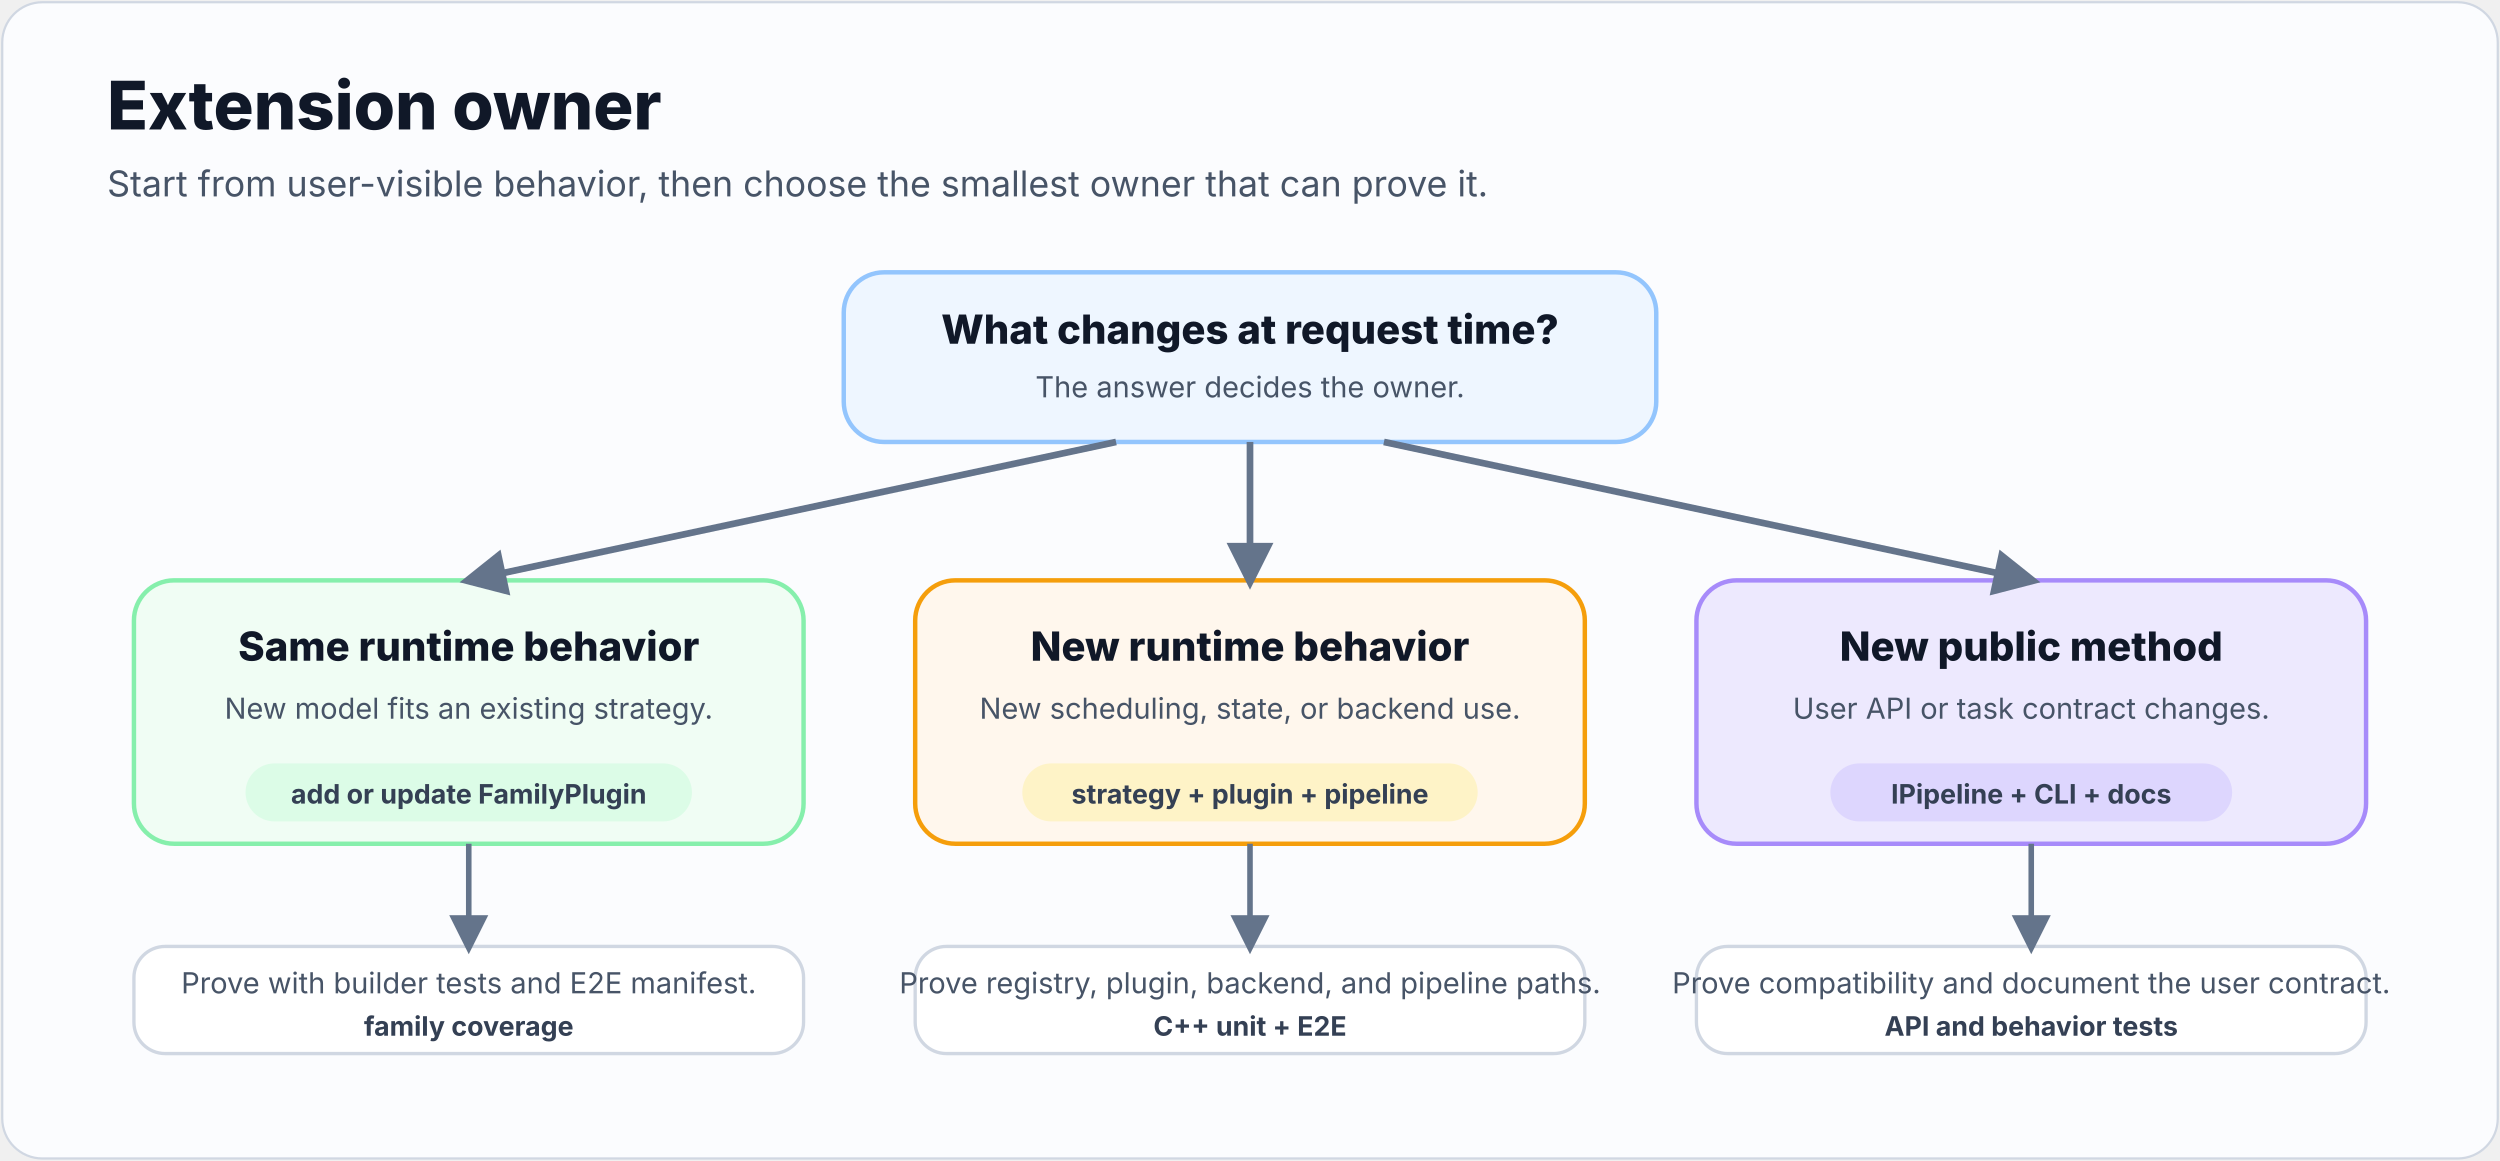
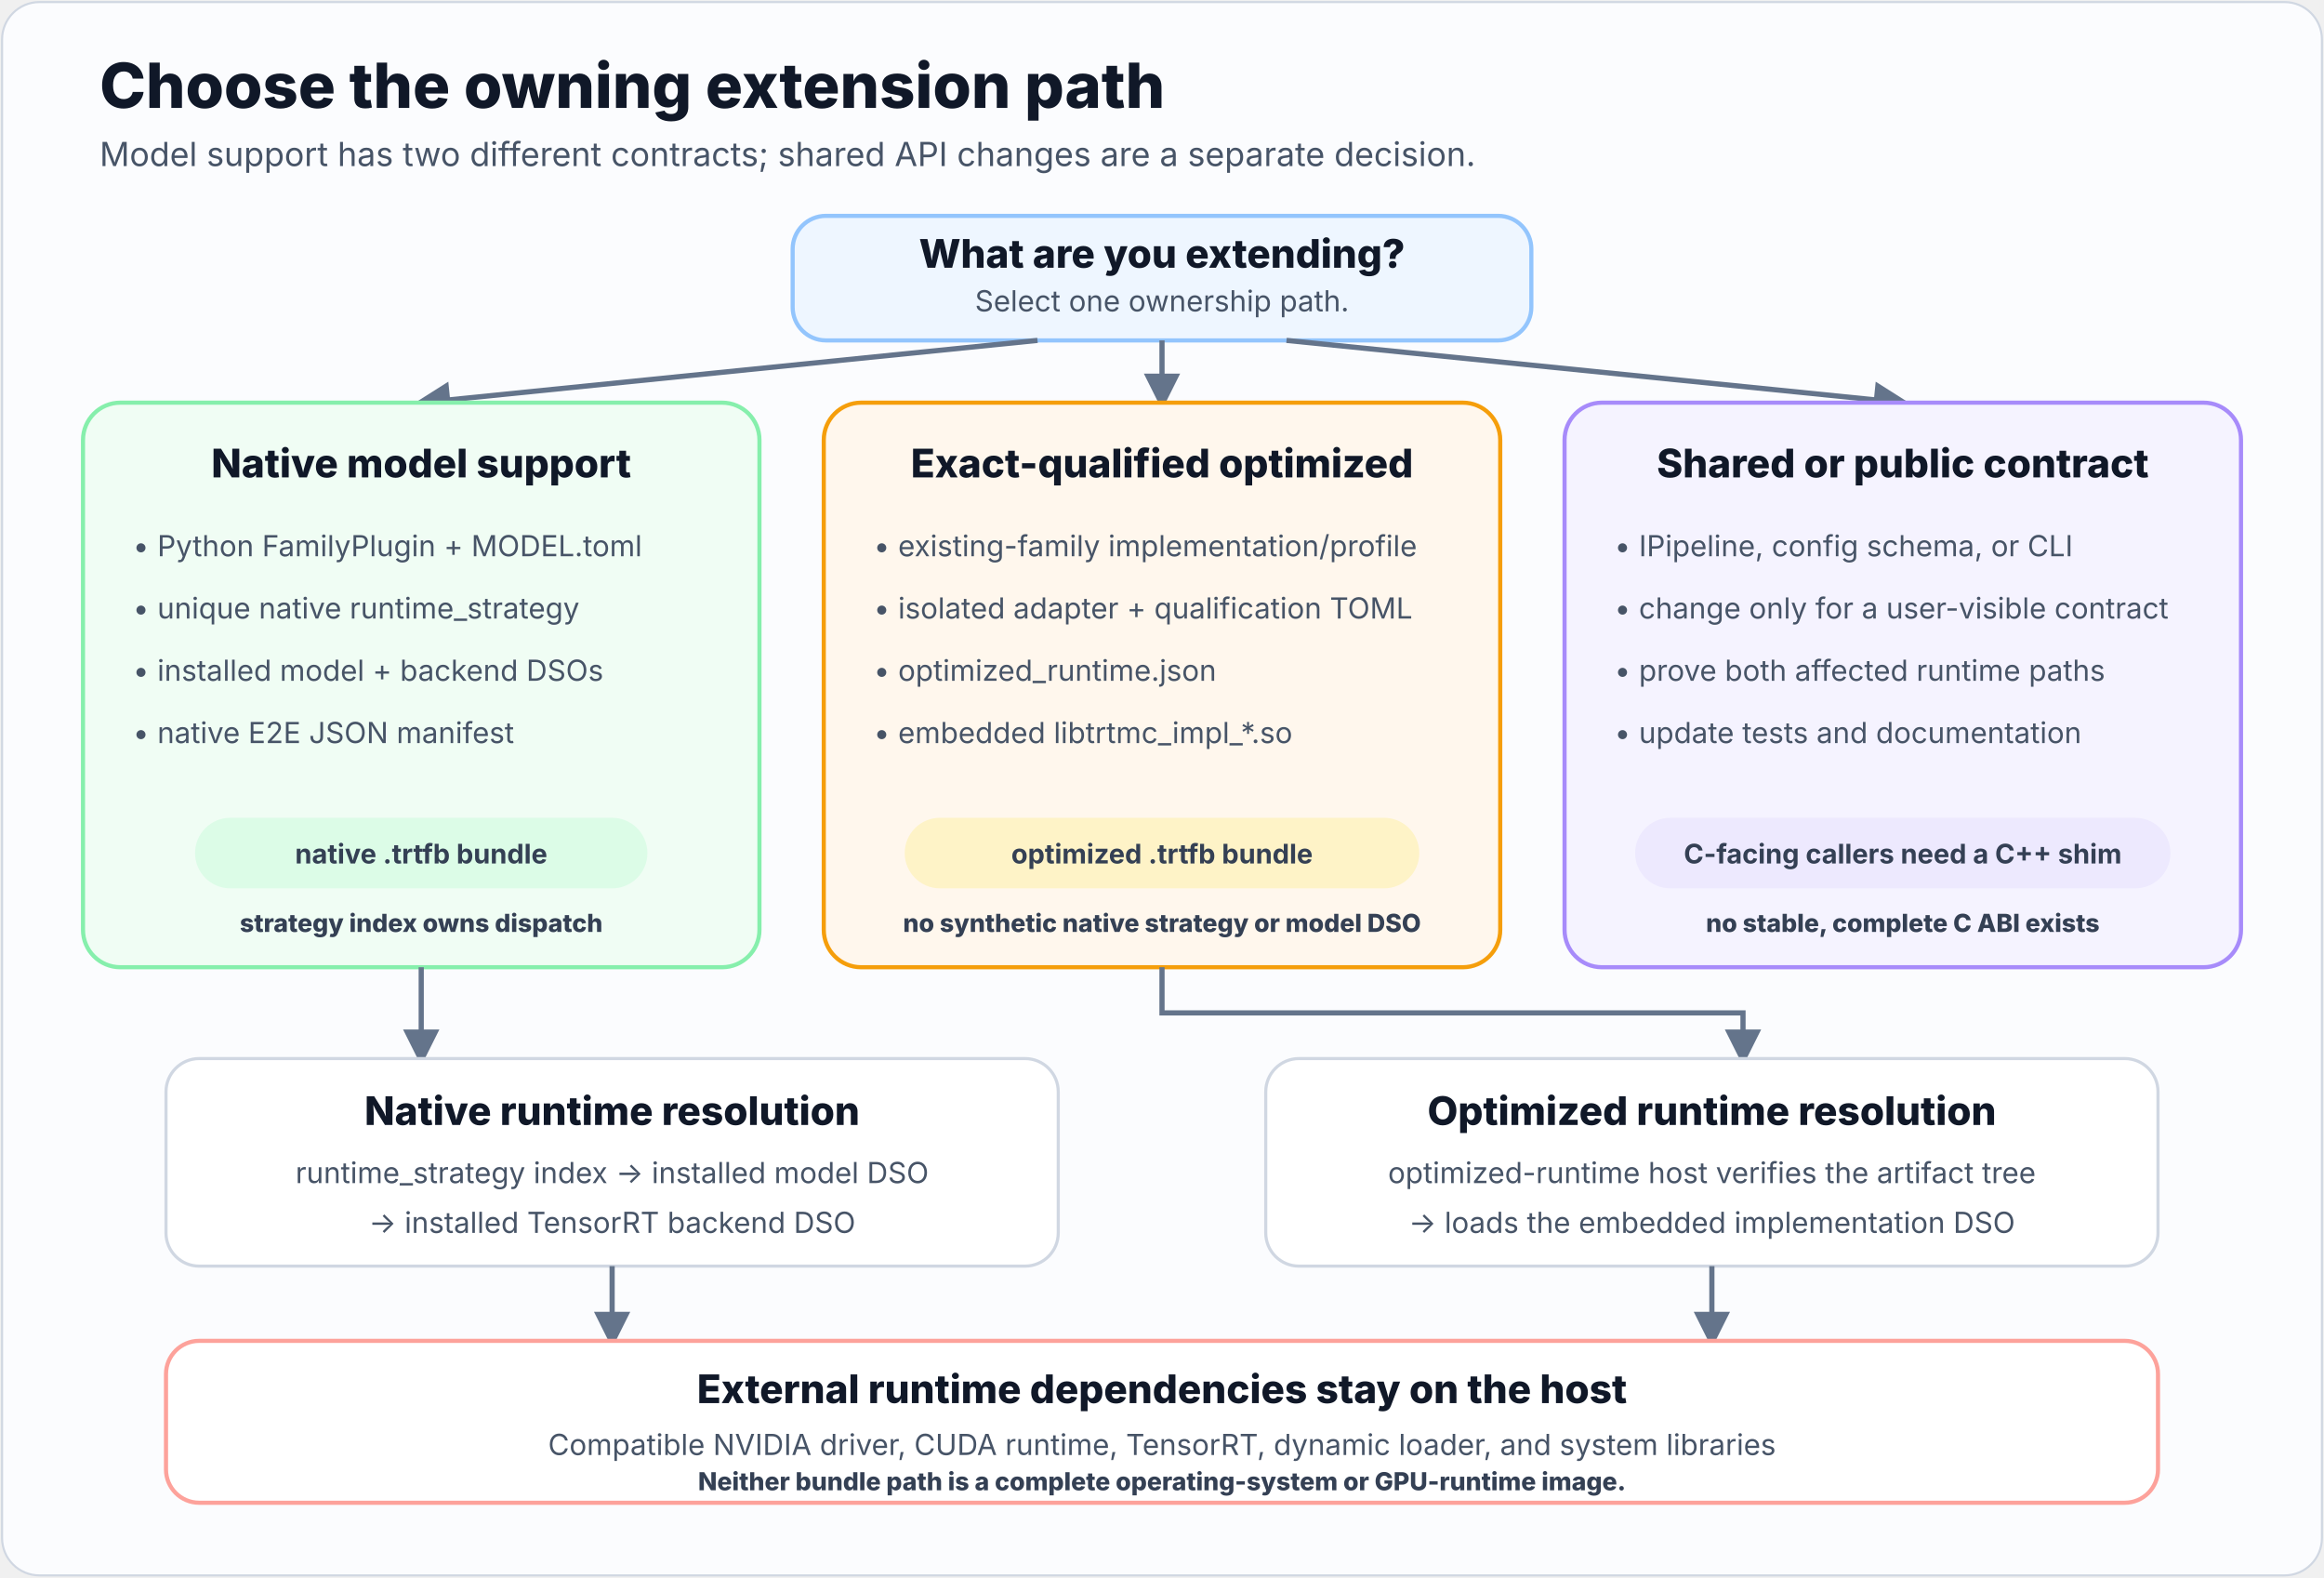
- <svg xmlns="http://www.w3.org/2000/svg" width="1120" height="520" viewBox="0 0 1120 520" role="img" aria-labelledby="title desc">
+ <svg xmlns="http://www.w3.org/2000/svg" width="1120" height="760" viewBox="0 0 1120 760" role="img" aria-labelledby="title desc">
  <defs>
    <marker id="arrow" viewBox="0 0 10 10" refX="8" refY="5" markerWidth="7" markerHeight="7" orient="auto">
      <path d="M0 0 10 5 0 10Z" fill="#64748b" />
    </marker>
    <style>
      .title{font-family:Inter,Arial,sans-serif;font-size:30px;font-weight:800;fill:#101828}
      .subtitle{font-family:Inter,Arial,sans-serif;font-size:16px;fill:#475467}
-       .label{font-family:Inter,Arial,sans-serif;font-size:18px;font-weight:800;fill:#101828}
-       .small{font-family:Inter,Arial,sans-serif;font-size:13px;fill:#475467}
-       .path{font-family:Inter,Arial,sans-serif;font-size:12px;font-weight:700;fill:#344054}
+       .label{font-family:Inter,Arial,sans-serif;font-size:19px;font-weight:800;fill:#101828}
+       .small{font-family:Inter,Arial,sans-serif;font-size:14px;fill:#475467}
+       .path{font-family:Inter,Arial,sans-serif;font-size:13px;font-weight:700;fill:#344054}
+       .badge{font-family:Inter,Arial,sans-serif;font-size:12px;font-weight:800;fill:#344054}
      .card{fill:#fff;stroke:#d0d7e2;stroke-width:1.5}
+       .line{fill:none;stroke:#64748b;stroke-width:2.5;marker-end:url(#arrow)}
    </style>
  </defs>
-   <rect x="1" y="1" width="1118" height="518" rx="18" fill="#fbfcfe" stroke="#d0d7e2" />
-   <text x="48" y="58" class="title">Extension owner</text>
-   <text x="48" y="88" class="subtitle">Start from user-visible behavior, then choose the smallest owner that can prove it.</text>
-   <rect x="378" y="122" width="364" height="76" rx="18" fill="#eef6ff" stroke="#93c5fd" stroke-width="2" />
-   <text x="560" y="154" text-anchor="middle" class="label">What changes at request time?</text>
-   <text x="560" y="178" text-anchor="middle" class="small">The answer decides the owner.</text>
+   <rect x="1" y="1" width="1118" height="758" rx="18" fill="#fbfcfe" stroke="#d0d7e2" />
+   <text x="48" y="52" class="title">Choose the owning extension path</text>
+   <text x="48" y="80" class="subtitle">Model support has two different contracts; shared API changes are a separate decision.</text>
+   <rect x="382" y="104" width="356" height="60" rx="16" fill="#eef6ff" stroke="#93c5fd" stroke-width="2" />
+   <text x="560" y="129" text-anchor="middle" class="label">What are you extending?</text>
+   <text x="560" y="150" text-anchor="middle" class="small">Select one ownership path.</text>
+   <path d="M500 164 L203 194" class="line" />
+   <path d="M560 164 L560 194" class="line" />
+   <path d="M620 164 L917 194" class="line" />
  <g>
-     <rect x="60" y="260" width="300" height="118" rx="18" fill="#f0fdf4" stroke="#86efac" stroke-width="2" />
-     <text x="210" y="296" text-anchor="middle" class="label">Same runtime behavior</text>
-     <text x="210" y="322" text-anchor="middle" class="small">New model fits an existing strategy.</text>
-     <rect x="110" y="342" width="200" height="26" rx="13" fill="#dcfce7" />
-     <text x="210" y="360" text-anchor="middle" class="path">add or update FamilyPlugin</text>
+     <rect x="40" y="194" width="326" height="272" rx="18" fill="#f0fdf4" stroke="#86efac" stroke-width="2" />
+     <text x="203" y="230" text-anchor="middle" class="label">Native model support</text>
+     <text x="64" y="268" class="small">• Python FamilyPlugin + MODEL.toml</text>
+     <text x="64" y="298" class="small">• unique native runtime_strategy</text>
+     <text x="64" y="328" class="small">• installed model + backend DSOs</text>
+     <text x="64" y="358" class="small">• native E2E JSON manifest</text>
+     <rect x="94" y="394" width="218" height="34" rx="17" fill="#dcfce7" />
+     <text x="203" y="416" text-anchor="middle" class="path">native .trtfb bundle</text>
+     <text x="203" y="449" text-anchor="middle" class="badge">strategy index owns dispatch</text>
  </g>
  <g>
-     <rect x="410" y="260" width="300" height="118" rx="18" fill="#fff7ed" stroke="#f59e0b" stroke-width="2" />
-     <text x="560" y="296" text-anchor="middle" class="label">New runtime behavior</text>
-     <text x="560" y="322" text-anchor="middle" class="small">New scheduling, state, or backend use.</text>
-     <rect x="458" y="342" width="204" height="26" rx="13" fill="#fef3c7" />
-     <text x="560" y="360" text-anchor="middle" class="path">strategy + plugin + pipeline</text>
+     <rect x="397" y="194" width="326" height="272" rx="18" fill="#fff7ed" stroke="#f59e0b" stroke-width="2" />
+     <text x="560" y="230" text-anchor="middle" class="label">Exact-qualified optimized</text>
+     <text x="421" y="268" class="small">• existing-family implementation/profile</text>
+     <text x="421" y="298" class="small">• isolated adapter + qualification TOML</text>
+     <text x="421" y="328" class="small">• optimized_runtime.json</text>
+     <text x="421" y="358" class="small">• embedded libtrtmc_impl_*.so</text>
+     <rect x="436" y="394" width="248" height="34" rx="17" fill="#fef3c7" />
+     <text x="560" y="416" text-anchor="middle" class="path">optimized .trtfb bundle</text>
+     <text x="560" y="449" text-anchor="middle" class="badge">no synthetic native strategy or model DSO</text>
  </g>
  <g>
-     <rect x="760" y="260" width="300" height="118" rx="18" fill="#ede9fe" stroke="#a78bfa" stroke-width="2" />
-     <text x="910" y="296" text-anchor="middle" class="label">New public method</text>
-     <text x="910" y="322" text-anchor="middle" class="small">User API or task contract changes.</text>
-     <rect x="820" y="342" width="180" height="26" rx="13" fill="#ddd6fe" />
-     <text x="910" y="360" text-anchor="middle" class="path">IPipeline + CLI + docs</text>
+     <rect x="754" y="194" width="326" height="272" rx="18" fill="#f5f3ff" stroke="#a78bfa" stroke-width="2" />
+     <text x="917" y="230" text-anchor="middle" class="label">Shared or public contract</text>
+     <text x="778" y="268" class="small">• IPipeline, config schema, or CLI</text>
+     <text x="778" y="298" class="small">• change only for a user-visible contract</text>
+     <text x="778" y="328" class="small">• prove both affected runtime paths</text>
+     <text x="778" y="358" class="small">• update tests and documentation</text>
+     <rect x="788" y="394" width="258" height="34" rx="17" fill="#ede9fe" />
+     <text x="917" y="416" text-anchor="middle" class="path">C-facing callers need a C++ shim</text>
+     <text x="917" y="449" text-anchor="middle" class="badge">no stable, complete C ABI exists</text>
  </g>
-   <line x1="500" y1="198" x2="210" y2="260" stroke="#64748b" stroke-width="3" marker-end="url(#arrow)" />
-   <line x1="560" y1="198" x2="560" y2="260" stroke="#64748b" stroke-width="3" marker-end="url(#arrow)" />
-   <line x1="620" y1="198" x2="910" y2="260" stroke="#64748b" stroke-width="3" marker-end="url(#arrow)" />
-   <rect x="60" y="424" width="300" height="48" rx="14" class="card" />
-   <text x="210" y="445" text-anchor="middle" class="small">Prove with builder tests and E2E manifest.</text>
-   <text x="210" y="464" text-anchor="middle" class="path">family coverage</text>
-   <rect x="410" y="424" width="300" height="48" rx="14" class="card" />
-   <text x="560" y="445" text-anchor="middle" class="small">Prove registry, plugin, backend, and pipeline paths.</text>
-   <text x="560" y="464" text-anchor="middle" class="path">C++ unit + E2E</text>
-   <rect x="760" y="424" width="300" height="48" rx="14" class="card" />
-   <text x="910" y="445" text-anchor="middle" class="small">Prove compatibility and document the user contract.</text>
-   <text x="910" y="464" text-anchor="middle" class="path">API and behavior tests</text>
-   <line x1="210" y1="378" x2="210" y2="424" stroke="#64748b" stroke-width="2.5" marker-end="url(#arrow)" />
-   <line x1="560" y1="378" x2="560" y2="424" stroke="#64748b" stroke-width="2.5" marker-end="url(#arrow)" />
-   <line x1="910" y1="378" x2="910" y2="424" stroke="#64748b" stroke-width="2.5" marker-end="url(#arrow)" />
+   <path d="M203 466 L203 510" class="line" />
+   <path d="M560 466 L560 488 L840 488 L840 510" class="line" />
+   <g>
+     <rect x="80" y="510" width="430" height="100" rx="16" class="card" />
+     <text x="295" y="542" text-anchor="middle" class="label">Native runtime resolution</text>
+     <text x="295" y="570" text-anchor="middle" class="small">runtime_strategy index → installed model DSO</text>
+     <text x="295" y="594" text-anchor="middle" class="small">→ installed TensorRT backend DSO</text>
+   </g>
+   <g>
+     <rect x="610" y="510" width="430" height="100" rx="16" class="card" />
+     <text x="825" y="542" text-anchor="middle" class="label">Optimized runtime resolution</text>
+     <text x="825" y="570" text-anchor="middle" class="small">optimized-runtime host verifies the artifact tree</text>
+     <text x="825" y="594" text-anchor="middle" class="small">→ loads the embedded implementation DSO</text>
+   </g>
+   <path d="M295 610 L295 646" class="line" />
+   <path d="M825 610 L825 646" class="line" />
+   <rect x="80" y="646" width="960" height="78" rx="16" fill="#fff" stroke="#fda29b" stroke-width="2" />
+   <text x="560" y="676" text-anchor="middle" class="label">External runtime dependencies stay on the host</text>
+   <text x="560" y="701" text-anchor="middle" class="small">Compatible NVIDIA driver, CUDA runtime, TensorRT, dynamic loader, and system libraries</text>
+   <text x="560" y="718" text-anchor="middle" class="badge">Neither bundle path is a complete operating-system or GPU-runtime image.</text>
</svg>
